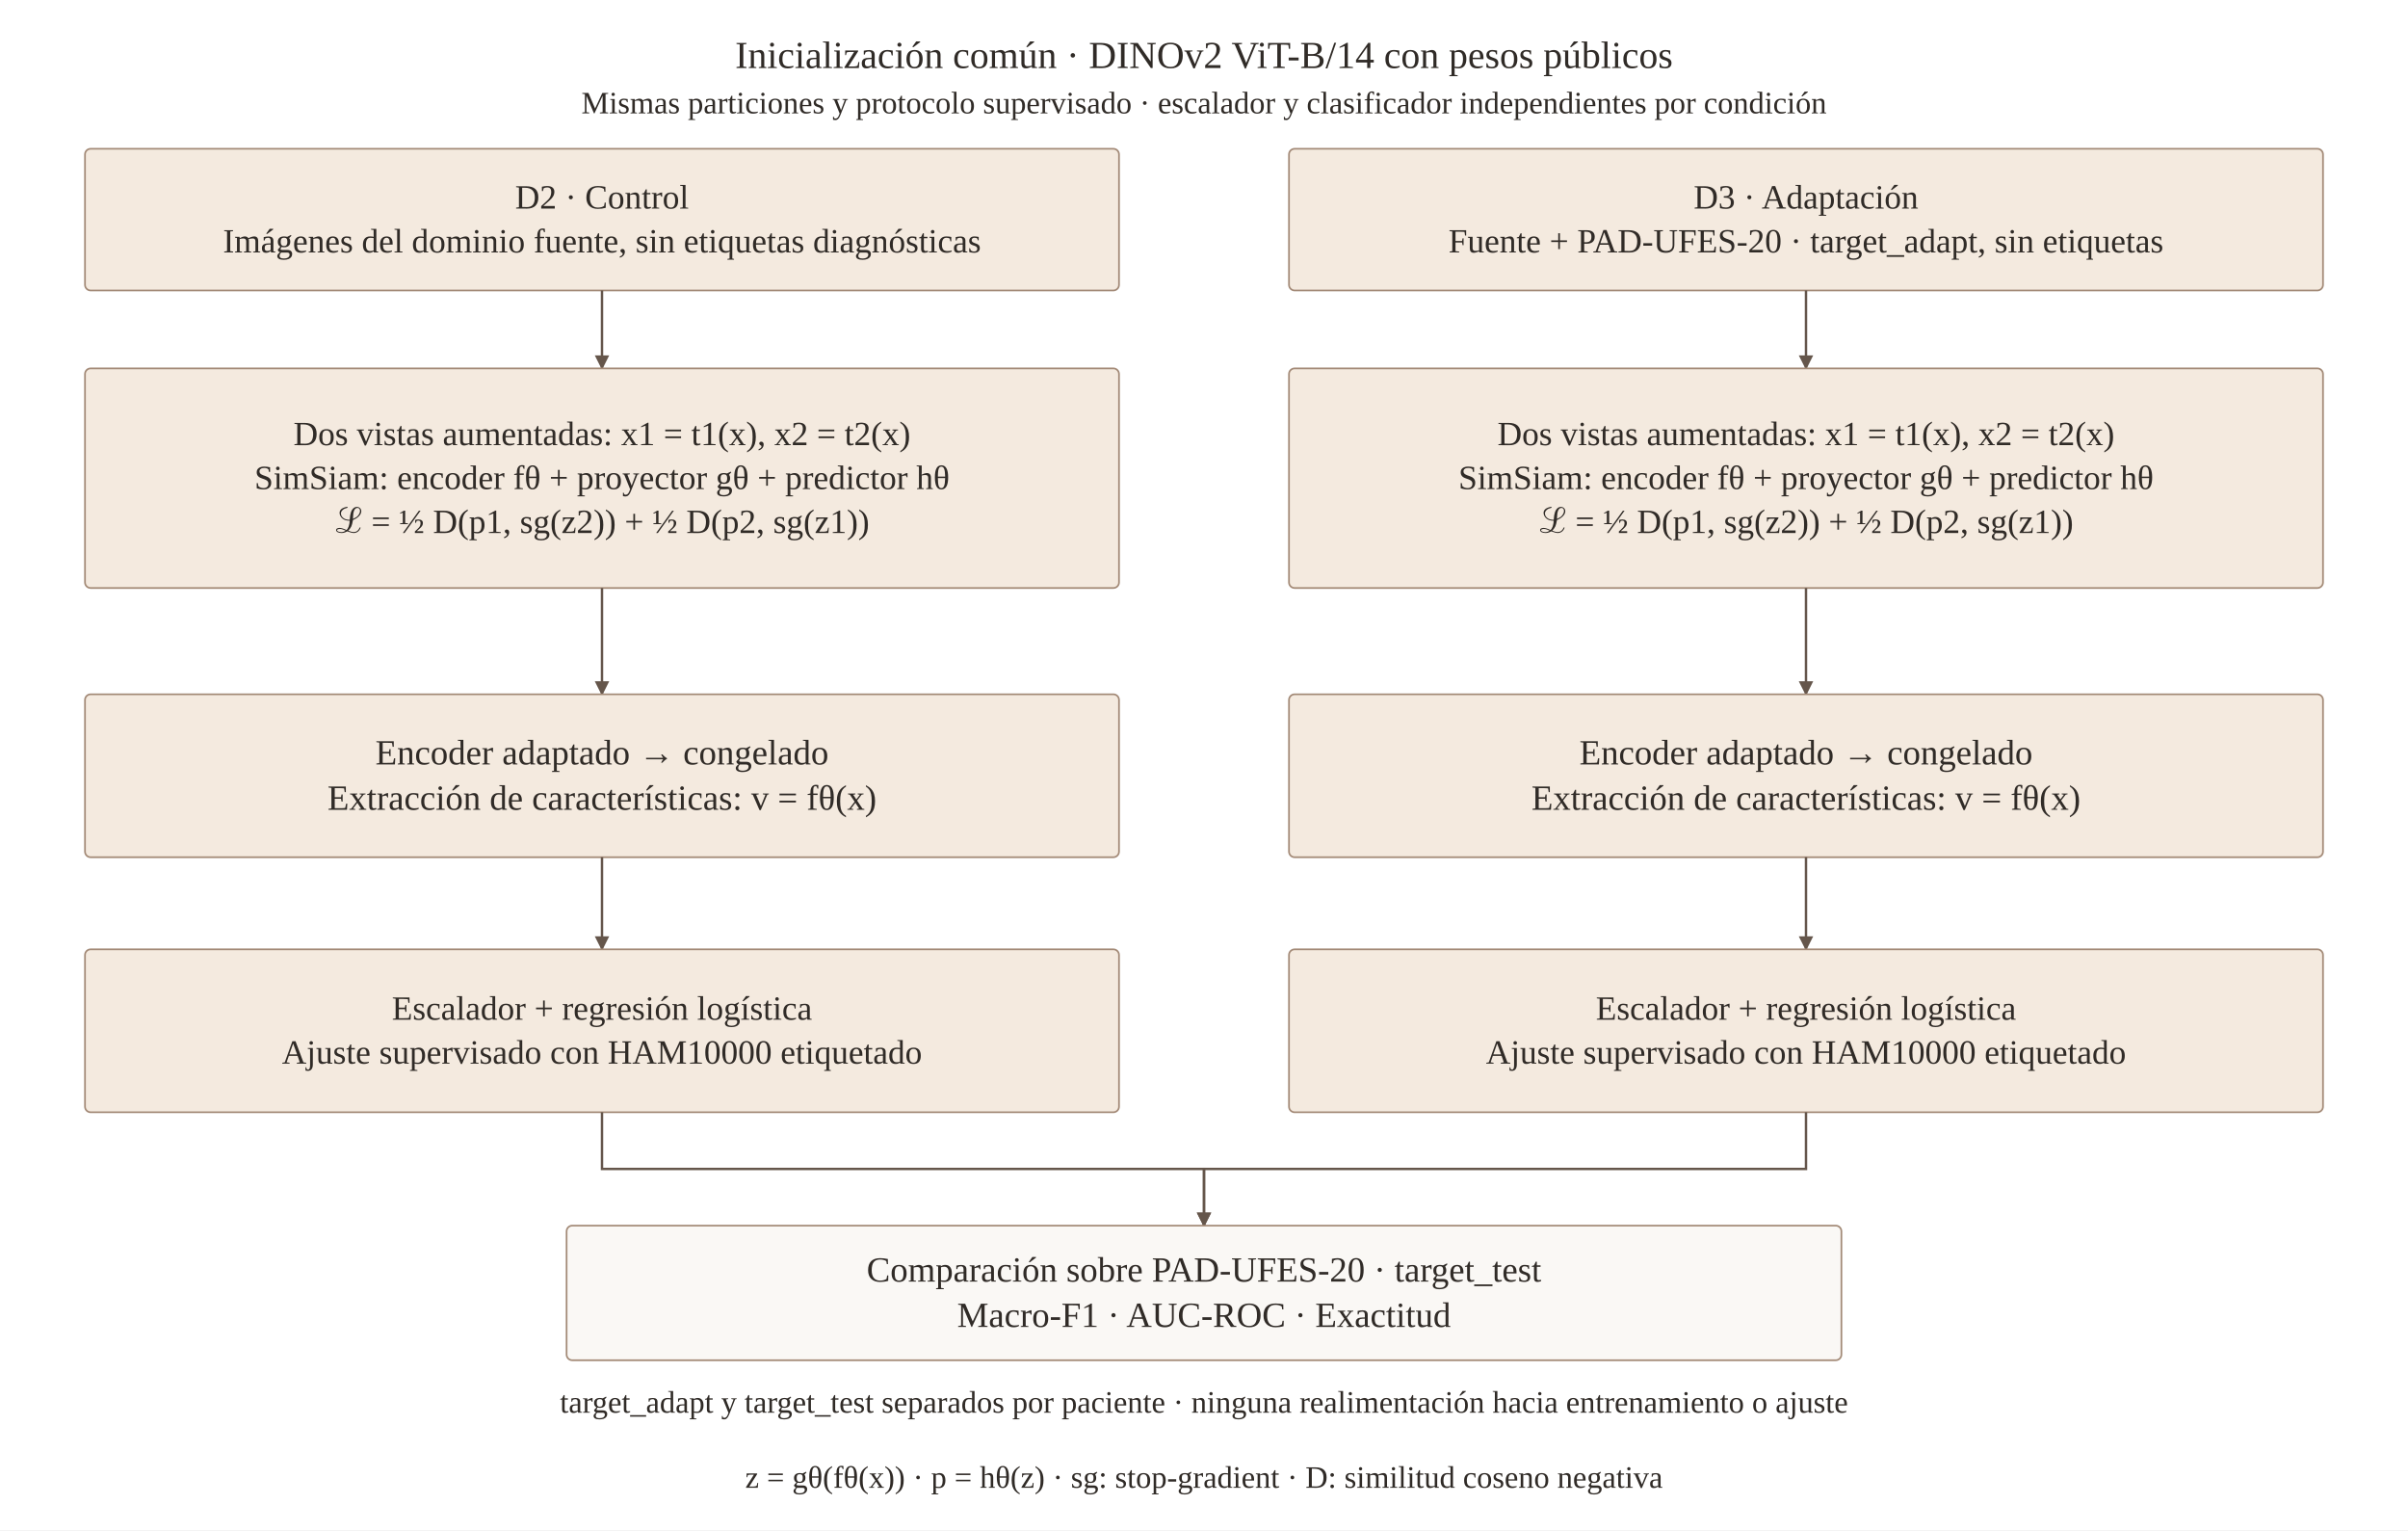
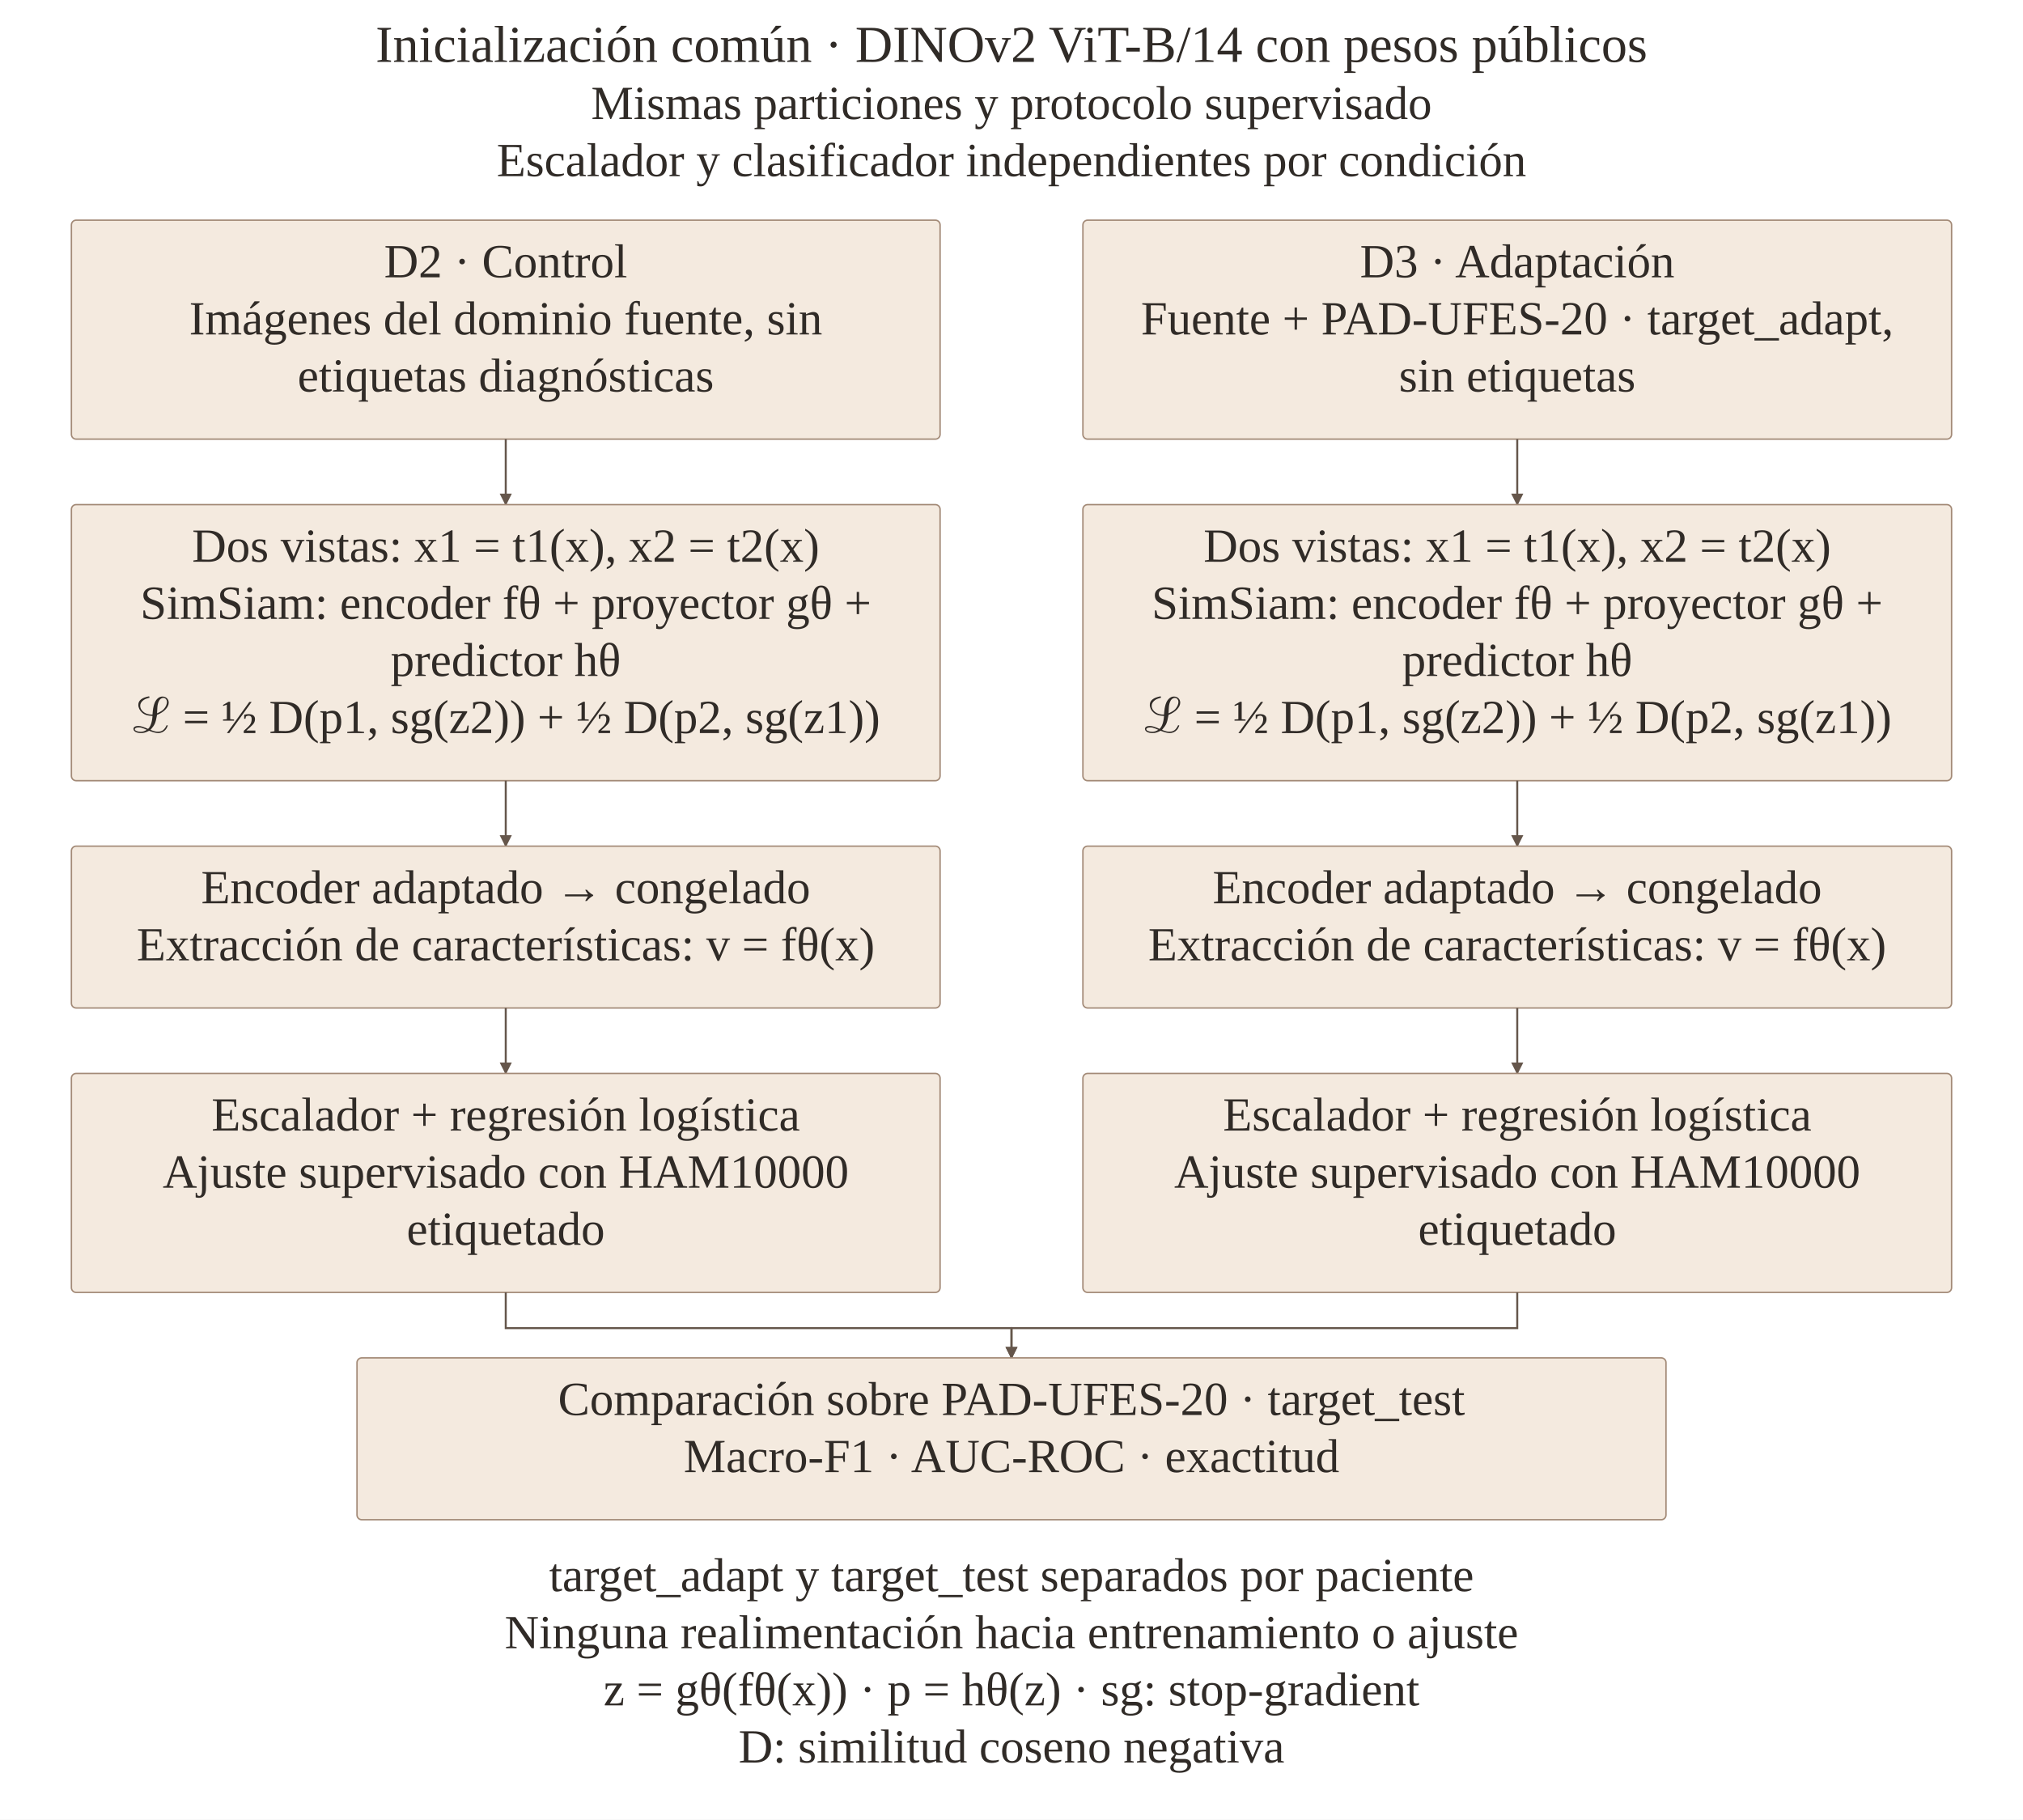
- <svg xmlns="http://www.w3.org/2000/svg" width="1700" height="1080" viewBox="0 0 1700 1080">
+ <svg xmlns="http://www.w3.org/2000/svg" width="1700" height="1529" viewBox="0 0 1700 1529">
  <defs>
    <marker id="a" viewBox="0 0 10 10" refX="9" refY="5" markerWidth="6" markerHeight="6" orient="auto">
      <path d="M0 0L10 5L0 10" fill="#65564b" />
    </marker>
  </defs>
-   <rect width="1700" height="1080" fill="white" />
+   <rect width="1700" height="1529" fill="white" />
  <style>text{font-family:"Times New Roman","Nimbus Roman",serif;fill:#302b27;font-weight:400}.e{fill:none;stroke:#65564b;stroke-width:1.7;marker-end:url(#a)}</style>
-   <text x="850" y="48" text-anchor="middle" font-size="27">Inicialización común · DINOv2 ViT-B/14 con pesos públicos</text>
-   <rect x="60" y="105" width="730" height="100" rx="4" stroke="#a38a77" stroke-width="1.2" fill="#f4eadf" />
-   <text x="425.0" y="147.18" text-anchor="middle" font-size="24">D2 · Control</text>
-   <text x="425.0" y="178.18" text-anchor="middle" font-size="24">Imágenes del dominio fuente, sin etiquetas diagnósticas</text>
-   <rect x="910" y="105" width="730" height="100" rx="4" stroke="#a38a77" stroke-width="1.2" fill="#f4eadf" />
-   <text x="1275.0" y="147.18" text-anchor="middle" font-size="24">D3 · Adaptación</text>
-   <text x="1275.0" y="178.18" text-anchor="middle" font-size="24">Fuente + PAD-UFES-20 · target_adapt, sin etiquetas</text>
-   <path d="M425 205 V260" class="e" />
-   <rect x="60" y="260" width="730" height="155" rx="4" stroke="#a38a77" stroke-width="1.2" fill="#f4eadf" />
-   <text x="425.0" y="314.18" text-anchor="middle" font-size="24">Dos vistas aumentadas: x1 = t1(x), x2 = t2(x)</text>
-   <text x="425.0" y="345.18" text-anchor="middle" font-size="24">SimSiam: encoder fθ + proyector gθ + predictor hθ</text>
-   <text x="425.0" y="376.18" text-anchor="middle" font-size="24">ℒ = ½ D(p1, sg(z2)) + ½ D(p2, sg(z1))</text>
-   <path d="M425 415 V490" class="e" />
-   <rect x="60" y="490" width="730" height="115" rx="4" stroke="#a38a77" stroke-width="1.2" fill="#f4eadf" />
-   <text x="425.0" y="539.5" text-anchor="middle" font-size="25">Encoder adaptado → congelado</text>
-   <text x="425.0" y="571.5" text-anchor="middle" font-size="25">Extracción de características: v = fθ(x)</text>
-   <path d="M425 605 V670" class="e" />
-   <rect x="60" y="670" width="730" height="115" rx="4" stroke="#a38a77" stroke-width="1.2" fill="#f4eadf" />
-   <text x="425.0" y="719.68" text-anchor="middle" font-size="24">Escalador + regresión logística</text>
-   <text x="425.0" y="750.68" text-anchor="middle" font-size="24">Ajuste supervisado con HAM10000 etiquetado</text>
-   <path d="M1275 205 V260" class="e" />
-   <rect x="910" y="260" width="730" height="155" rx="4" stroke="#a38a77" stroke-width="1.2" fill="#f4eadf" />
-   <text x="1275.0" y="314.18" text-anchor="middle" font-size="24">Dos vistas aumentadas: x1 = t1(x), x2 = t2(x)</text>
-   <text x="1275.0" y="345.18" text-anchor="middle" font-size="24">SimSiam: encoder fθ + proyector gθ + predictor hθ</text>
-   <text x="1275.0" y="376.18" text-anchor="middle" font-size="24">ℒ = ½ D(p1, sg(z2)) + ½ D(p2, sg(z1))</text>
-   <path d="M1275 415 V490" class="e" />
-   <rect x="910" y="490" width="730" height="115" rx="4" stroke="#a38a77" stroke-width="1.2" fill="#f4eadf" />
-   <text x="1275.0" y="539.5" text-anchor="middle" font-size="25">Encoder adaptado → congelado</text>
-   <text x="1275.0" y="571.5" text-anchor="middle" font-size="25">Extracción de características: v = fθ(x)</text>
-   <path d="M1275 605 V670" class="e" />
-   <rect x="910" y="670" width="730" height="115" rx="4" stroke="#a38a77" stroke-width="1.2" fill="#f4eadf" />
-   <text x="1275.0" y="719.68" text-anchor="middle" font-size="24">Escalador + regresión logística</text>
-   <text x="1275.0" y="750.68" text-anchor="middle" font-size="24">Ajuste supervisado con HAM10000 etiquetado</text>
-   <text x="850" y="1050" text-anchor="middle" font-size="22">z = gθ(fθ(x)) · p = hθ(z) · sg: stop-gradient · D: similitud coseno negativa</text>
-   <text x="850" y="80" text-anchor="middle" font-size="22">Mismas particiones y protocolo supervisado · escalador y clasificador independientes por condición</text>
-   <path d="M425 785 V825 H850 V865" class="e" />
-   <path d="M1275 785 V825 H850 V865" class="e" />
-   <rect x="400" y="865" width="900" height="95" rx="4" stroke="#a38a77" stroke-width="1.2" fill="#faf8f5" />
-   <text x="850.0" y="904.5" text-anchor="middle" font-size="25">Comparación sobre PAD-UFES-20 · target_test</text>
-   <text x="850.0" y="936.5" text-anchor="middle" font-size="25">Macro-F1 · AUC-ROC · Exactitud</text>
-   <text x="850" y="997" text-anchor="middle" font-size="22">target_adapt y target_test separados por paciente · ninguna realimentación hacia entrenamiento o ajuste</text>
+   <text x="850" y="52" font-size="43.59" text-anchor="middle">Inicialización común · DINOv2 ViT-B/14 con pesos públicos</text>
+   <text x="850" y="100" font-size="40" text-anchor="middle">Mismas particiones y protocolo supervisado</text>
+   <text x="850" y="148" font-size="40" text-anchor="middle">Escalador y clasificador independientes por condición</text>
+   <rect x="60" y="185" width="730" height="184" rx="4" fill="#f4eadf" stroke="#a38a77" stroke-width="1.2" />
+   <text x="425.0" y="233" font-size="40" text-anchor="middle">D2 · Control</text>
+   <text x="425.0" y="281" font-size="40" text-anchor="middle">Imágenes del dominio fuente, sin</text>
+   <text x="425.0" y="329" font-size="40" text-anchor="middle">etiquetas diagnósticas</text>
+   <rect x="910" y="185" width="730" height="184" rx="4" fill="#f4eadf" stroke="#a38a77" stroke-width="1.2" />
+   <text x="1275.0" y="233" font-size="40" text-anchor="middle">D3 · Adaptación</text>
+   <text x="1275.0" y="281" font-size="40" text-anchor="middle">Fuente + PAD-UFES-20 · target_adapt,</text>
+   <text x="1275.0" y="329" font-size="40" text-anchor="middle">sin etiquetas</text>
+   <path d="M425 369 V424" class="e" />
+   <path d="M1275 369 V424" class="e" />
+   <rect x="60" y="424" width="730" height="232" rx="4" fill="#f4eadf" stroke="#a38a77" stroke-width="1.2" />
+   <text x="425.0" y="472" font-size="40" text-anchor="middle">Dos vistas: x1 = t1(x), x2 = t2(x)</text>
+   <text x="425.0" y="520" font-size="40" text-anchor="middle">SimSiam: encoder fθ + proyector gθ +</text>
+   <text x="425.0" y="568" font-size="40" text-anchor="middle">predictor hθ</text>
+   <text x="425.0" y="616" font-size="40" text-anchor="middle">ℒ = ½ D(p1, sg(z2)) + ½ D(p2, sg(z1))</text>
+   <rect x="910" y="424" width="730" height="232" rx="4" fill="#f4eadf" stroke="#a38a77" stroke-width="1.2" />
+   <text x="1275.0" y="472" font-size="40" text-anchor="middle">Dos vistas: x1 = t1(x), x2 = t2(x)</text>
+   <text x="1275.0" y="520" font-size="40" text-anchor="middle">SimSiam: encoder fθ + proyector gθ +</text>
+   <text x="1275.0" y="568" font-size="40" text-anchor="middle">predictor hθ</text>
+   <text x="1275.0" y="616" font-size="40" text-anchor="middle">ℒ = ½ D(p1, sg(z2)) + ½ D(p2, sg(z1))</text>
+   <path d="M425 656 V711" class="e" />
+   <path d="M1275 656 V711" class="e" />
+   <rect x="60" y="711" width="730" height="136" rx="4" fill="#f4eadf" stroke="#a38a77" stroke-width="1.2" />
+   <text x="425.0" y="759" font-size="40" text-anchor="middle">Encoder adaptado → congelado</text>
+   <text x="425.0" y="807" font-size="40" text-anchor="middle">Extracción de características: v = fθ(x)</text>
+   <rect x="910" y="711" width="730" height="136" rx="4" fill="#f4eadf" stroke="#a38a77" stroke-width="1.2" />
+   <text x="1275.0" y="759" font-size="40" text-anchor="middle">Encoder adaptado → congelado</text>
+   <text x="1275.0" y="807" font-size="40" text-anchor="middle">Extracción de características: v = fθ(x)</text>
+   <path d="M425 847 V902" class="e" />
+   <path d="M1275 847 V902" class="e" />
+   <rect x="60" y="902" width="730" height="184" rx="4" fill="#f4eadf" stroke="#a38a77" stroke-width="1.2" />
+   <text x="425.0" y="950" font-size="40" text-anchor="middle">Escalador + regresión logística</text>
+   <text x="425.0" y="998" font-size="40" text-anchor="middle">Ajuste supervisado con HAM10000</text>
+   <text x="425.0" y="1046" font-size="40" text-anchor="middle">etiquetado</text>
+   <rect x="910" y="902" width="730" height="184" rx="4" fill="#f4eadf" stroke="#a38a77" stroke-width="1.2" />
+   <text x="1275.0" y="950" font-size="40" text-anchor="middle">Escalador + regresión logística</text>
+   <text x="1275.0" y="998" font-size="40" text-anchor="middle">Ajuste supervisado con HAM10000</text>
+   <text x="1275.0" y="1046" font-size="40" text-anchor="middle">etiquetado</text>
+   <path d="M425 1086 V1116 H850 V1141" class="e" />
+   <path d="M1275 1086 V1116 H850 V1141" class="e" />
+   <rect x="300" y="1141" width="1100" height="136" rx="4" fill="#f4eadf" stroke="#a38a77" stroke-width="1.2" />
+   <text x="850.0" y="1189" font-size="40" text-anchor="middle">Comparación sobre PAD-UFES-20 · target_test</text>
+   <text x="850.0" y="1237" font-size="40" text-anchor="middle">Macro-F1 · AUC-ROC · exactitud</text>
+   <text x="850" y="1337" font-size="40" text-anchor="middle">target_adapt y target_test separados por paciente</text>
+   <text x="850" y="1385" font-size="40" text-anchor="middle">Ninguna realimentación hacia entrenamiento o ajuste</text>
+   <text x="850" y="1433" font-size="40" text-anchor="middle">z = gθ(fθ(x)) · p = hθ(z) · sg: stop-gradient</text>
+   <text x="850" y="1481" font-size="40" text-anchor="middle">D: similitud coseno negativa</text>
</svg>
